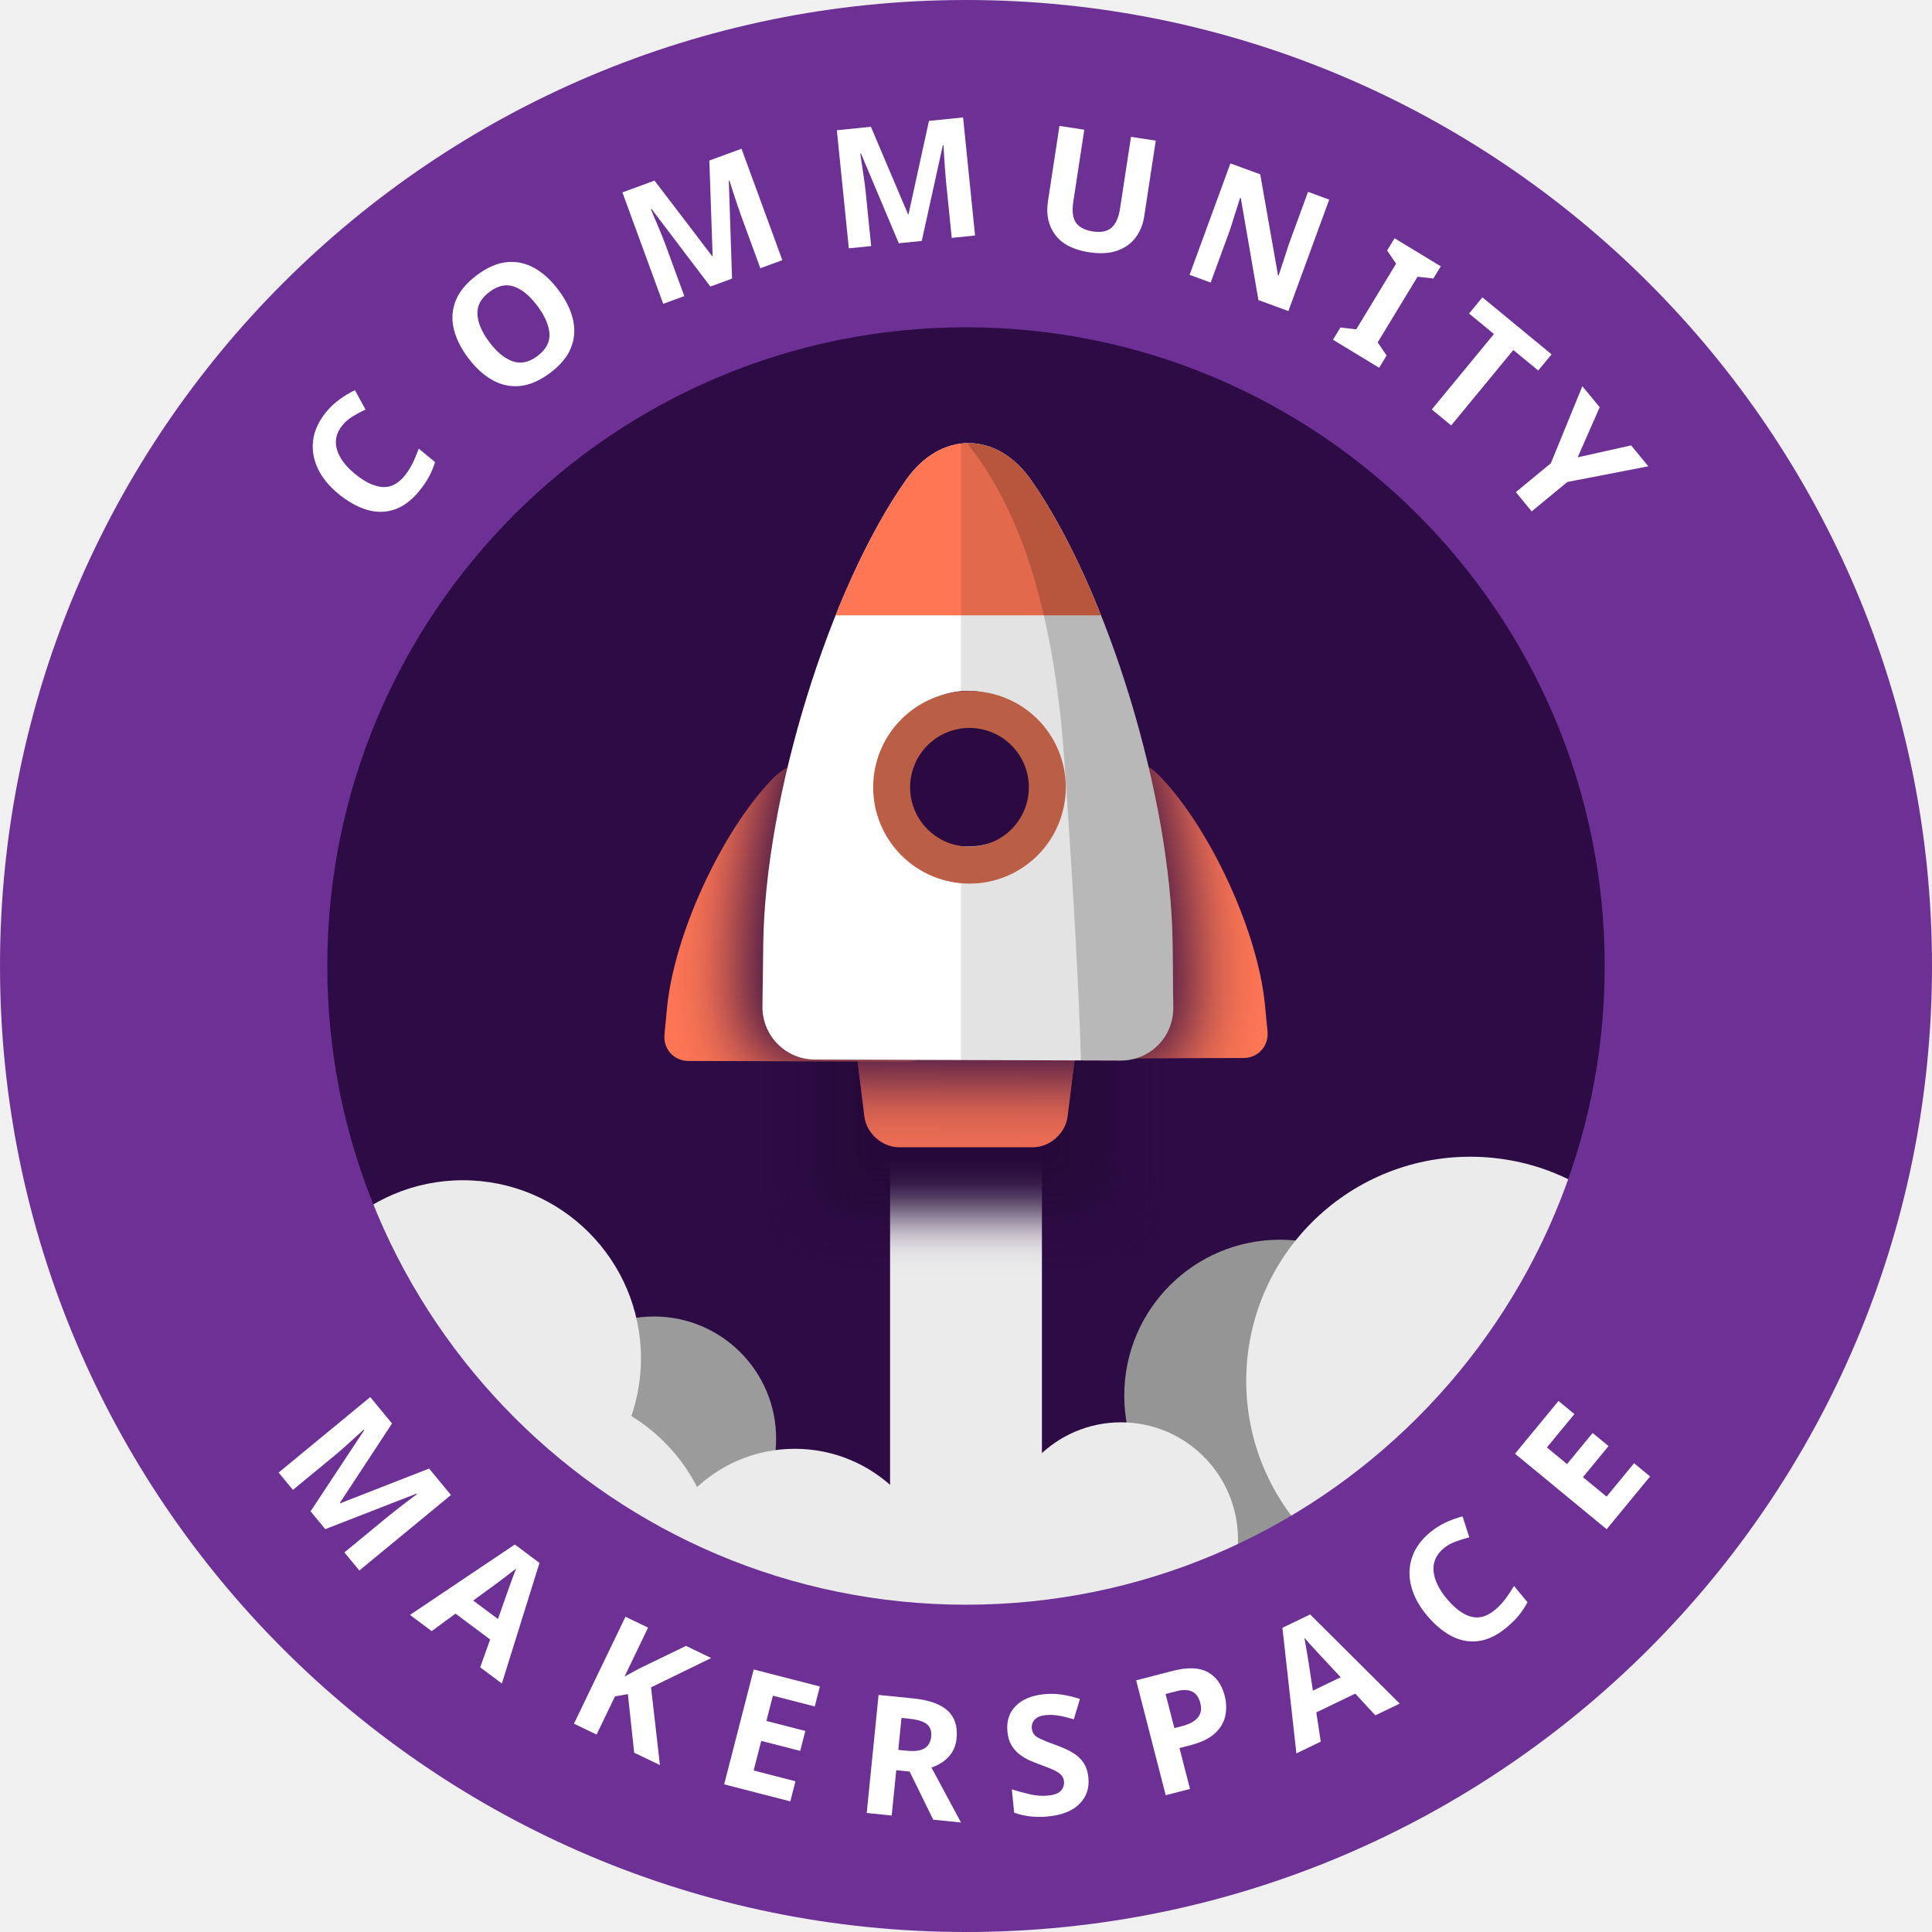
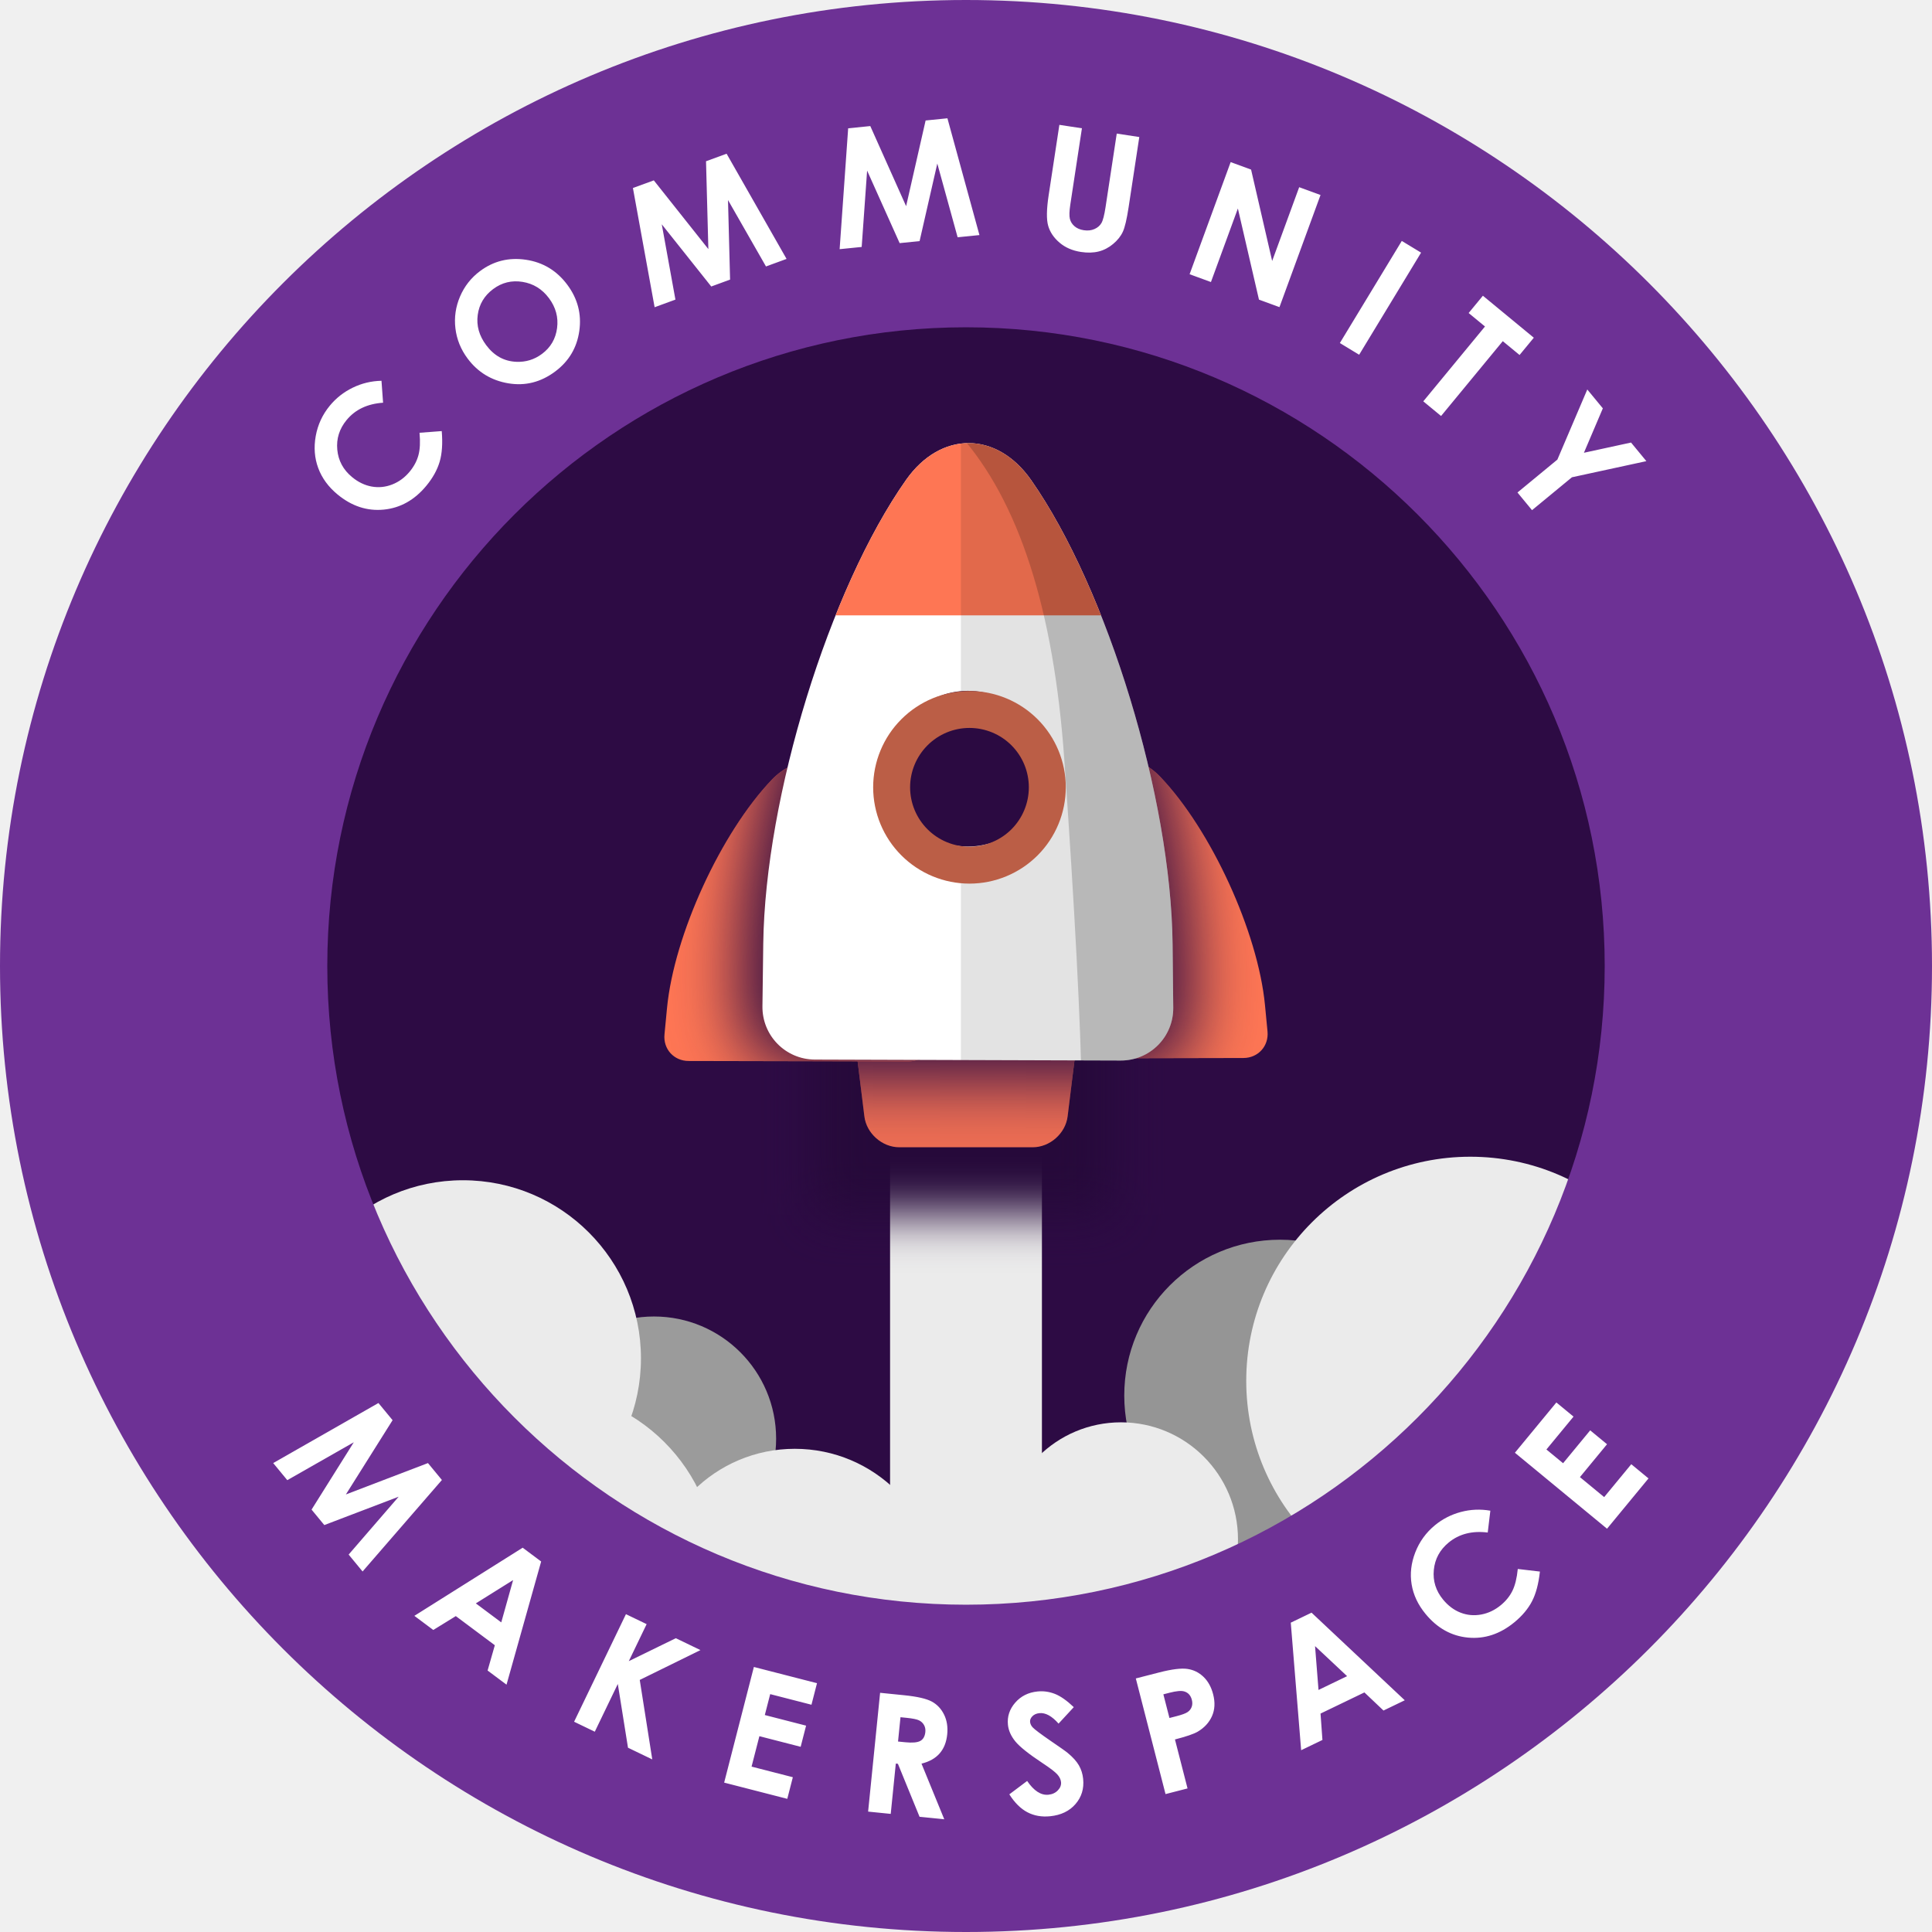
<svg xmlns="http://www.w3.org/2000/svg" style="isolation:isolate" viewBox="2066.734 691.154 522.974 522.974" width="522.974" height="522.974">
  <defs>
-     <clipPath id="_clipPath_3J0nMzKCWemhq7vFCdIjyX2pWjER2xhk">
+     <clipPath id="_clipPath_YfXfkLY9cNqE1xXFTD2TXRKBm7i0hfOF">
      <rect x="2066.734" y="691.154" width="522.974" height="522.974" />
    </clipPath>
  </defs>
-   <g clip-path="url(#_clipPath_3J0nMzKCWemhq7vFCdIjyX2pWjER2xhk)">
+   <g clip-path="url(#_clipPath_YfXfkLY9cNqE1xXFTD2TXRKBm7i0hfOF)">
    <rect x="2066.734" y="691.154" width="522.974" height="522.974" style="fill:rgb(0,0,0)" fill-opacity="0" />
    <g>
      <circle vector-effect="non-scaling-stroke" cx="2328.221" cy="952.641" r="197.425" fill="rgb(45,11,68)" />
      <ellipse vector-effect="non-scaling-stroke" cx="2413.225" cy="1068.909" rx="42.164" ry="42.176" fill="rgb(149,149,149)" />
      <circle vector-effect="non-scaling-stroke" cx="2328.221" cy="952.641" r="190" fill="none" />
      <ellipse vector-effect="non-scaling-stroke" cx="2464.73" cy="1064.935" rx="60.65" ry="60.667" fill="rgb(235,235,235)" />
      <ellipse vector-effect="non-scaling-stroke" cx="2370.172" cy="1107.845" rx="31.673" ry="31.682" fill="rgb(235,235,235)" />
      <ellipse vector-effect="non-scaling-stroke" cx="2243.757" cy="1080.592" rx="33.067" ry="33.076" fill="rgb(155,155,155)" />
      <ellipse vector-effect="non-scaling-stroke" cx="2281.881" cy="1122.309" rx="38.966" ry="38.977" fill="rgb(235,235,235)" />
      <ellipse vector-effect="non-scaling-stroke" cx="2192.04" cy="1058.843" rx="48.193" ry="48.206" fill="rgb(235,235,235)" />
      <ellipse vector-effect="non-scaling-stroke" cx="2212.504" cy="1115.608" rx="48.193" ry="48.206" fill="rgb(235,235,235)" />
      <rect x="2307.668" y="984.241" width="41.106" height="147.2" transform="matrix(1,0,0,1,0,0)" fill="rgb(235,235,235)" />
      <path d=" M 2066.734 952.641 C 2066.734 808.322 2183.902 691.154 2328.221 691.154 C 2472.539 691.154 2589.708 808.322 2589.708 952.641 C 2589.708 1096.959 2472.539 1214.128 2328.221 1214.128 C 2183.902 1214.128 2066.734 1096.959 2066.734 952.641 Z  M 2155.328 952.641 C 2155.328 857.219 2232.799 779.748 2328.221 779.748 C 2423.643 779.748 2501.113 857.219 2501.113 952.641 C 2501.113 1048.063 2423.643 1125.534 2328.221 1125.534 C 2232.799 1125.534 2155.328 1048.063 2155.328 952.641 Z " fill-rule="evenodd" fill="rgb(109,49,149)" />
      <defs>
-         <filter id="1oRataVFdwPmhE9uNniBO345ogMA0Fz5" x="-200%" y="-200%" width="400%" height="400%" filterUnits="objectBoundingBox" color-interpolation-filters="sRGB">
+         <filter id="bSVost7ukpu4SqaK2WNPwt7th6GJKKGk" x="-200%" y="-200%" width="400%" height="400%" filterUnits="objectBoundingBox" color-interpolation-filters="sRGB">
          <feGaussianBlur stdDeviation="6.569" />
        </filter>
      </defs>
-       <g filter="url(#1oRataVFdwPmhE9uNniBO345ogMA0Fz5)">
+       <g filter="url(#bSVost7ukpu4SqaK2WNPwt7th6GJKKGk)">
        <rect x="2287.286" y="956.663" width="80.549" height="63.255" transform="matrix(1,0,0,1,0,0)" fill="rgb(38,9,58)" />
      </g>
      <path d=" M 2305.952 967.299 L 2350.489 967.299 C 2355.142 967.299 2358.461 971.048 2357.895 975.667 L 2355.731 993.341 C 2355.165 997.959 2350.928 1001.709 2346.276 1001.709 L 2310.166 1001.709 C 2305.513 1001.709 2301.276 997.959 2300.711 993.341 L 2298.546 975.667 C 2297.981 971.048 2301.299 967.299 2305.952 967.299 Z " fill="rgb(238,110,83)" />
-       <clipPath id="_clipPath_vgUF7CPdnlaIcLRrlp022cuYgEPObGLh">
+       <clipPath id="_clipPath_FKQ90bwtVRKqB1W0kscnurcaKFs1fv5t">
        <path d=" M 2305.952 967.299 L 2350.489 967.299 C 2355.142 967.299 2358.461 971.048 2357.895 975.667 L 2355.731 993.341 C 2355.165 997.959 2350.928 1001.709 2346.276 1001.709 L 2310.166 1001.709 C 2305.513 1001.709 2301.276 997.959 2300.711 993.341 L 2298.546 975.667 C 2297.981 971.048 2301.299 967.299 2305.952 967.299 Z " fill="rgb(238,110,83)" />
      </clipPath>
-       <g clip-path="url(#_clipPath_vgUF7CPdnlaIcLRrlp022cuYgEPObGLh)">
+       <g clip-path="url(#_clipPath_FKQ90bwtVRKqB1W0kscnurcaKFs1fv5t)">
        <defs>
-           <filter id="gOC26xNo3MydGQLN3023Cl96ed700wM1" x="-200%" y="-200%" width="400%" height="400%" filterUnits="objectBoundingBox" color-interpolation-filters="sRGB">
+           <filter id="9eFUN4OiBknCXFwOdK0jjjV2hPPyt0t9" x="-200%" y="-200%" width="400%" height="400%" filterUnits="objectBoundingBox" color-interpolation-filters="sRGB">
            <feGaussianBlur stdDeviation="9.446" />
          </filter>
        </defs>
-         <g filter="url(#gOC26xNo3MydGQLN3023Cl96ed700wM1)">
+         <g filter="url(#9eFUN4OiBknCXFwOdK0jjjV2hPPyt0t9)">
          <path d=" M 2376.209 982.893 L 2331.914 982.762 L 2287.634 982.631 C 2279.489 982.607 2272.968 975.975 2273.082 967.831 L 2273.277 953.751 C 2273.843 913.029 2292.197 856.112 2314.237 826.728 L 2314.237 826.728 C 2324.155 813.505 2340.219 813.529 2350.087 826.782 L 2350.087 826.782 C 2372.015 856.232 2390.188 913.204 2390.643 953.928 L 2390.802 968.179 C 2390.893 976.324 2384.354 982.917 2376.209 982.893 Z " fill="rgb(45,11,68)" />
        </g>
      </g>
      <path d=" M 2312.512 978.487 L 2286.794 978.42 L 2253.124 978.35 C 2249.146 978.342 2246.225 975.121 2246.605 971.162 L 2247.286 964.052 C 2249.184 944.256 2261.905 916.537 2275.676 902.19 L 2275.709 902.155 C 2281.906 895.699 2290.846 895.716 2295.661 902.192 L 2295.661 902.192 C 2306.36 916.585 2316.542 944.346 2318.383 964.147 L 2319.051 971.33 C 2319.42 975.29 2316.49 978.497 2312.512 978.487 Z " fill="rgb(255,118,84)" />
-       <clipPath id="_clipPath_G8ypDBR5PFGlmReu18kxFeqpNzBcyHRV">
+       <clipPath id="_clipPath_85m3NmS2dDr0iOgqJ3q9lloWeMqRnkjC">
        <path d=" M 2312.512 978.487 L 2286.794 978.42 L 2253.124 978.35 C 2249.146 978.342 2246.225 975.121 2246.605 971.162 L 2247.286 964.052 C 2249.184 944.256 2261.905 916.537 2275.676 902.19 L 2275.709 902.155 C 2281.906 895.699 2290.846 895.716 2295.661 902.192 L 2295.661 902.192 C 2306.36 916.585 2316.542 944.346 2318.383 964.147 L 2319.051 971.33 C 2319.42 975.29 2316.49 978.497 2312.512 978.487 Z " fill="rgb(255,118,84)" />
      </clipPath>
-       <g clip-path="url(#_clipPath_G8ypDBR5PFGlmReu18kxFeqpNzBcyHRV)">
+       <g clip-path="url(#_clipPath_85m3NmS2dDr0iOgqJ3q9lloWeMqRnkjC)">
        <defs>
-           <filter id="hQ8fJ1UyB9jPJiPNZhGqabZIyA4GvEwH" x="-200%" y="-200%" width="400%" height="400%" filterUnits="objectBoundingBox" color-interpolation-filters="sRGB">
+           <filter id="uBFAvPae7Qe2Zn4kt0q2CobWfEQcTDmb" x="-200%" y="-200%" width="400%" height="400%" filterUnits="objectBoundingBox" color-interpolation-filters="sRGB">
            <feGaussianBlur stdDeviation="9.446" />
          </filter>
        </defs>
-         <g filter="url(#hQ8fJ1UyB9jPJiPNZhGqabZIyA4GvEwH)">
+         <g filter="url(#uBFAvPae7Qe2Zn4kt0q2CobWfEQcTDmb)">
          <path d=" M 2364.412 980.277 L 2322.768 980.15 L 2281.141 980.024 C 2273.339 980 2267.091 973.648 2267.196 965.846 L 2267.397 950.978 C 2267.924 911.972 2285.254 857.133 2306.072 828.592 L 2306.072 828.592 C 2315.44 815.748 2330.613 815.772 2339.934 828.644 L 2339.934 828.644 C 2360.646 857.25 2377.807 912.143 2378.231 951.149 L 2378.394 966.184 C 2378.479 973.986 2372.213 980.3 2364.412 980.277 Z " fill="rgb(45,11,67)" />
        </g>
      </g>
      <path d=" M 2343.929 977.681 L 2369.647 977.614 L 2403.318 977.544 C 2407.295 977.536 2410.216 974.315 2409.837 970.355 L 2409.155 963.246 C 2407.257 943.45 2394.536 915.73 2380.765 901.383 L 2380.732 901.349 C 2374.535 894.893 2365.595 894.909 2360.781 901.386 L 2360.781 901.386 C 2350.081 915.779 2339.9 943.54 2338.058 963.341 L 2337.39 970.524 C 2337.022 974.484 2339.952 977.691 2343.929 977.681 Z " fill="rgb(254,118,84)" />
-       <clipPath id="_clipPath_9r5l20jNgkhV52x8gx5Zs43WOTgKrTII">
+       <clipPath id="_clipPath_mxdur4oGan0eQA7LPTVf7gaaCoehiPRc">
        <path d=" M 2343.929 977.681 L 2369.647 977.614 L 2403.318 977.544 C 2407.295 977.536 2410.216 974.315 2409.837 970.355 L 2409.155 963.246 C 2407.257 943.45 2394.536 915.73 2380.765 901.383 L 2380.732 901.349 C 2374.535 894.893 2365.595 894.909 2360.781 901.386 L 2360.781 901.386 C 2350.081 915.779 2339.9 943.54 2338.058 963.341 L 2337.39 970.524 C 2337.022 974.484 2339.952 977.691 2343.929 977.681 Z " fill="rgb(254,118,84)" />
      </clipPath>
-       <g clip-path="url(#_clipPath_9r5l20jNgkhV52x8gx5Zs43WOTgKrTII)">
+       <g clip-path="url(#_clipPath_mxdur4oGan0eQA7LPTVf7gaaCoehiPRc)">
        <defs>
-           <filter id="DxfUXe752zrveghzQNIybGqHeCLptwrl" x="-200%" y="-200%" width="400%" height="400%" filterUnits="objectBoundingBox" color-interpolation-filters="sRGB">
+           <filter id="Amk63fMmmGYQuzXQ1UERmjgYRrIgljnm" x="-200%" y="-200%" width="400%" height="400%" filterUnits="objectBoundingBox" color-interpolation-filters="sRGB">
            <feGaussianBlur stdDeviation="9.446" />
          </filter>
        </defs>
-         <g filter="url(#DxfUXe752zrveghzQNIybGqHeCLptwrl)">
+         <g filter="url(#Amk63fMmmGYQuzXQ1UERmjgYRrIgljnm)">
          <path d=" M 2375.207 981.591 L 2333.563 981.465 L 2291.936 981.338 C 2284.134 981.315 2277.885 974.962 2277.991 967.161 L 2278.192 952.292 C 2278.719 913.287 2296.049 858.448 2316.867 829.906 L 2316.867 829.906 C 2326.235 817.063 2341.408 817.086 2350.729 829.959 L 2350.729 829.959 C 2371.441 858.565 2388.602 913.457 2389.025 952.464 L 2389.189 967.499 C 2389.274 975.3 2383.008 981.615 2375.207 981.591 Z " fill="rgb(45,11,68)" />
        </g>
      </g>
      <path d=" M 2370.084 978.228 L 2328.694 978.098 L 2287.319 977.968 C 2279.378 977.943 2273.015 971.476 2273.118 963.535 L 2273.339 946.584 C 2273.857 906.88 2291.179 850.636 2311.998 821.063 L 2311.998 821.063 C 2321.366 807.756 2336.539 807.78 2345.859 821.118 L 2345.859 821.118 C 2366.572 850.757 2383.726 907.056 2384.143 946.761 L 2384.322 963.885 C 2384.405 971.826 2378.026 978.253 2370.084 978.228 Z " fill="rgb(255,255,255)" />
-       <clipPath id="_clipPath_iXRl9LcP4A3OJ5EMANEM5L73CRmZczul">
+       <clipPath id="_clipPath_hYkfMCFf1uH6vjyYRfOjZECnLOQsPEpg">
        <path d=" M 2370.084 978.228 L 2328.694 978.098 L 2287.319 977.968 C 2279.378 977.943 2273.015 971.476 2273.118 963.535 L 2273.339 946.584 C 2273.857 906.88 2291.179 850.636 2311.998 821.063 L 2311.998 821.063 C 2321.366 807.756 2336.539 807.78 2345.859 821.118 L 2345.859 821.118 C 2366.572 850.757 2383.726 907.056 2384.143 946.761 L 2384.322 963.885 C 2384.405 971.826 2378.026 978.253 2370.084 978.228 Z " fill="rgb(255,255,255)" />
      </clipPath>
-       <g clip-path="url(#_clipPath_iXRl9LcP4A3OJ5EMANEM5L73CRmZczul)">
+       <g clip-path="url(#_clipPath_hYkfMCFf1uH6vjyYRfOjZECnLOQsPEpg)">
        <rect x="2286.128" y="796.518" width="86.805" height="61.2" transform="matrix(1,0,0,1,0,0)" fill="rgb(254,118,84)" />
        <g opacity="0.11">
          <rect x="2326.848" y="794.483" width="98.662" height="202.929" transform="matrix(1,0,0,1,0,0)" fill="rgb(0,0,0)" />
        </g>
        <g opacity="0.19">
          <path d=" M 2326.385 808.673 Q 2350.568 835.702 2354.836 896.872 Q 2359.104 958.042 2359.578 987.916 L 2440.664 963.732 L 2351.517 803.457 L 2326.385 808.673 Z " fill="rgb(0,0,0)" />
        </g>
      </g>
      <circle vector-effect="non-scaling-stroke" cx="2328.72" cy="899.227" r="21.069" fill="rgb(43,10,65)" />
      <path d=" M 2303.09 904.27 C 2303.09 897.36 2305.84 890.72 2310.73 885.84 C 2315.62 880.95 2322.25 878.2 2329.16 878.2 C 2336.07 878.2 2342.71 880.95 2347.6 885.84 C 2352.48 890.72 2355.23 897.36 2355.23 904.27 C 2355.23 911.18 2352.48 917.82 2347.6 922.7 C 2342.71 927.59 2336.07 930.34 2329.16 930.34 C 2322.25 930.34 2315.62 927.59 2310.73 922.7 C 2305.84 917.82 2303.09 911.18 2303.09 904.27 Z  M 2313.09 904.27 C 2313.09 900.01 2314.79 895.92 2317.8 892.91 C 2320.81 889.89 2324.9 888.2 2329.16 888.2 C 2333.42 888.2 2337.51 889.89 2340.53 892.91 C 2343.54 895.92 2345.23 900.01 2345.23 904.27 C 2345.23 908.53 2343.54 912.62 2340.53 915.63 C 2337.51 918.64 2333.42 920.34 2329.16 920.34 C 2324.9 920.34 2320.81 918.64 2317.8 915.63 C 2314.79 912.62 2313.09 908.53 2313.09 904.27 Z " fill-rule="evenodd" fill="rgb(187,94,70)" />
-       <g transform="matrix(1,0,0,1,2138.221,762.64)">
-         <text transform="matrix(0.636,-0.772,0.772,0.636,30.765,74.346)" style="font-family:'Century Gothic';font-weight:700;font-size:45px;font-style:normal;letter-spacing:12;fill:#ffffff;stroke:none;">C</text>
-         <text transform="matrix(0.801,-0.598,0.598,0.801,62.763,39.839)" style="font-family:'Century Gothic';font-weight:700;font-size:45px;font-style:normal;letter-spacing:12;fill:#ffffff;stroke:none;">O</text>
-         <text transform="matrix(0.939,-0.344,0.344,0.939,104.239,12.147)" style="font-family:'Century Gothic';font-weight:700;font-size:45px;font-style:normal;letter-spacing:12;fill:#ffffff;stroke:none;">M</text>
-         <text transform="matrix(0.995,-0.101,0.101,0.995,154.255,-3.857)" style="font-family:'Century Gothic';font-weight:700;font-size:45px;font-style:normal;letter-spacing:12;fill:#ffffff;stroke:none;">M</text>
-         <text transform="matrix(0.989,0.151,-0.151,0.989,206.663,-6.204)" style="font-family:'Century Gothic';font-weight:700;font-size:45px;font-style:normal;letter-spacing:12;fill:#ffffff;stroke:none;">U</text>
-         <text transform="matrix(0.939,0.344,-0.344,0.939,246.723,1.521)" style="font-family:'Century Gothic';font-weight:700;font-size:45px;font-style:normal;letter-spacing:12;fill:#ffffff;stroke:none;">N</text>
-         <text transform="matrix(0.855,0.519,-0.519,0.855,288.106,19.731)" style="font-family:'Century Gothic';font-weight:700;font-size:45px;font-style:normal;letter-spacing:12;fill:#ffffff;stroke:none;">I</text>
-         <text transform="matrix(0.772,0.636,-0.636,0.772,308.654,33.231)" style="font-family:'Century Gothic';font-weight:700;font-size:45px;font-style:normal;letter-spacing:12;fill:#ffffff;stroke:none;">T</text>
-         <text transform="matrix(0.636,0.772,-0.772,0.636,332.044,53.489)" style="font-family:'Century Gothic';font-weight:700;font-size:45px;font-style:normal;letter-spacing:12;fill:#ffffff;stroke:none;">Y</text>
-       </g>
-       <g transform="matrix(1,0,0,1,2138.22,762.646)">
-         <text transform="matrix(0.636,0.772,-0.772,0.636,1.363,323.989)" style="font-family:'Century Gothic';font-weight:700;font-size:45px;font-style:normal;letter-spacing:16;fill:#ffffff;stroke:none;">M</text>
-         <text transform="matrix(0.801,0.598,-0.598,0.801,39.494,365.651)" style="font-family:'Century Gothic';font-weight:700;font-size:45px;font-style:normal;letter-spacing:16;fill:#ffffff;stroke:none;">A</text>
-         <text transform="matrix(0.901,0.434,-0.434,0.901,80.234,393.333)" style="font-family:'Century Gothic';font-weight:700;font-size:45px;font-style:normal;letter-spacing:16;fill:#ffffff;stroke:none;">K</text>
-         <text transform="matrix(0.968,0.249,-0.249,0.968,120.62,410.511)" style="font-family:'Century Gothic';font-weight:700;font-size:45px;font-style:normal;letter-spacing:16;fill:#ffffff;stroke:none;">E</text>
-         <text transform="matrix(0.995,0.1,-0.1,0.995,159.098,418.869)" style="font-family:'Century Gothic';font-weight:700;font-size:45px;font-style:normal;letter-spacing:16;fill:#ffffff;stroke:none;">R</text>
-         <text transform="matrix(0.995,-0.1,0.1,0.995,201.136,420.863)" style="font-family:'Century Gothic';font-weight:700;font-size:45px;font-style:normal;letter-spacing:16;fill:#ffffff;stroke:none;">S</text>
-         <text transform="matrix(0.968,-0.249,0.249,0.968,240.139,415.46)" style="font-family:'Century Gothic';font-weight:700;font-size:45px;font-style:normal;letter-spacing:16;fill:#ffffff;stroke:none;">P</text>
-         <text transform="matrix(0.901,-0.434,0.434,0.901,279.434,403.131)" style="font-family:'Century Gothic';font-weight:700;font-size:45px;font-style:normal;letter-spacing:16;fill:#ffffff;stroke:none;">A</text>
-         <text transform="matrix(0.772,-0.636,0.636,0.772,322.79,379.623)" style="font-family:'Century Gothic';font-weight:700;font-size:45px;font-style:normal;letter-spacing:16;fill:#ffffff;stroke:none;">C</text>
-         <text transform="matrix(0.636,-0.772,0.772,0.636,360.843,345.575)" style="font-family:'Century Gothic';font-weight:700;font-size:45px;font-style:normal;letter-spacing:16;fill:#ffffff;stroke:none;">E</text>
-       </g>
+       <path d=" M 2169.998 794.228 L 2169.998 794.228 L 2170.429 800.164 L 2170.429 800.164 Q 2164.056 800.606 2160.562 804.844 L 2160.562 804.844 L 2160.562 804.844 Q 2157.613 808.421 2158.034 812.884 L 2158.034 812.884 L 2158.034 812.884 Q 2158.456 817.346 2162.033 820.296 L 2162.033 820.296 L 2162.033 820.296 Q 2164.525 822.35 2167.352 822.859 L 2167.352 822.859 L 2167.352 822.859 Q 2170.18 823.367 2172.917 822.292 L 2172.917 822.292 L 2172.917 822.292 Q 2175.654 821.217 2177.653 818.793 L 2177.653 818.793 L 2177.653 818.793 Q 2179.359 816.724 2179.999 814.376 L 2179.999 814.376 L 2179.999 814.376 Q 2180.639 812.028 2180.296 808.299 L 2180.296 808.299 L 2186.309 807.846 L 2186.309 807.846 Q 2186.726 812.831 2185.742 816.149 L 2185.742 816.149 L 2185.742 816.149 Q 2184.758 819.467 2182.158 822.621 L 2182.158 822.621 L 2182.158 822.621 Q 2177.364 828.436 2170.622 829.1 L 2170.622 829.1 L 2170.622 829.1 Q 2163.881 829.764 2158.116 825.012 L 2158.116 825.012 L 2158.116 825.012 Q 2154.387 821.937 2152.878 817.86 L 2152.878 817.86 L 2152.878 817.86 Q 2151.37 813.783 2152.2 809.184 L 2152.2 809.184 L 2152.2 809.184 Q 2153.029 804.585 2156.02 800.957 L 2156.02 800.957 L 2156.02 800.957 Q 2158.564 797.872 2162.225 796.091 L 2162.225 796.091 L 2162.225 796.091 Q 2165.886 794.311 2169.998 794.228 Z  M 2196.672 764.539 L 2196.672 764.539 L 2196.672 764.539 Q 2202.165 760.437 2209.088 761.465 L 2209.088 761.465 L 2209.088 761.465 Q 2216.012 762.493 2220.284 768.215 L 2220.284 768.215 L 2220.284 768.215 Q 2224.517 773.884 2223.549 780.722 L 2223.549 780.722 L 2223.549 780.722 Q 2222.581 787.56 2217.017 791.714 L 2217.017 791.714 L 2217.017 791.714 Q 2211.19 796.066 2204.323 794.913 L 2204.323 794.913 L 2204.323 794.913 Q 2197.457 793.76 2193.316 788.214 L 2193.316 788.214 L 2193.316 788.214 Q 2190.542 784.499 2190.011 780.042 L 2190.011 780.042 L 2190.011 780.042 Q 2189.48 775.584 2191.263 771.416 L 2191.263 771.416 L 2191.263 771.416 Q 2193.045 767.247 2196.672 764.539 Z  M 2200.221 769.402 L 2200.221 769.402 L 2200.221 769.402 Q 2196.629 772.084 2196.049 776.412 L 2196.049 776.412 L 2196.049 776.412 Q 2195.468 780.739 2198.347 784.595 L 2198.347 784.595 L 2198.347 784.595 Q 2201.555 788.891 2206.502 789.09 L 2206.502 789.09 L 2206.502 789.09 Q 2210.356 789.257 2213.455 786.943 L 2213.455 786.943 L 2213.455 786.943 Q 2216.958 784.327 2217.53 779.951 L 2217.53 779.951 L 2217.53 779.951 Q 2218.102 775.575 2215.328 771.86 L 2215.328 771.86 L 2215.328 771.86 Q 2212.568 768.163 2208.173 767.455 L 2208.173 767.455 L 2208.173 767.455 Q 2203.777 766.747 2200.221 769.402 Z  M 2243.933 774.318 L 2238.06 742.048 L 2243.713 739.978 L 2258.48 758.579 L 2257.847 734.803 L 2263.418 732.763 L 2279.648 761.24 L 2274.078 763.28 L 2263.799 745.306 L 2264.36 766.838 L 2259.263 768.705 L 2245.869 751.871 L 2249.566 772.256 L 2243.933 774.318 L 2243.933 774.318 Z  M 2294.015 758.603 L 2296.324 725.885 L 2302.314 725.28 L 2312.01 746.96 L 2317.289 723.769 L 2323.192 723.174 L 2331.858 754.785 L 2325.955 755.381 L 2320.452 735.42 L 2315.658 756.42 L 2310.258 756.965 L 2301.454 737.337 L 2299.983 758.001 L 2294.015 758.603 L 2294.015 758.603 Z  M 2350.596 744.001 L 2353.496 724.95 L 2359.6 725.879 L 2356.452 746.559 L 2356.452 746.559 Q 2356.045 749.231 2356.344 750.41 L 2356.344 750.41 L 2356.344 750.41 Q 2356.642 751.589 2357.616 752.415 L 2357.616 752.415 L 2357.616 752.415 Q 2358.591 753.241 2360.111 753.473 L 2360.111 753.473 L 2360.111 753.473 Q 2361.719 753.717 2362.993 753.156 L 2362.993 753.156 L 2362.993 753.156 Q 2364.268 752.594 2364.887 751.522 L 2364.887 751.522 L 2364.887 751.522 Q 2365.506 750.449 2365.995 747.234 L 2365.995 747.234 L 2369.027 727.314 L 2375.131 728.244 L 2372.231 747.294 L 2372.231 747.294 Q 2371.497 752.117 2370.67 753.902 L 2370.67 753.902 L 2370.67 753.902 Q 2369.842 755.688 2368.047 757.192 L 2368.047 757.192 L 2368.047 757.192 Q 2366.251 758.697 2364.125 759.229 L 2364.125 759.229 L 2364.125 759.229 Q 2361.999 759.761 2359.349 759.358 L 2359.349 759.358 L 2359.349 759.358 Q 2355.873 758.829 2353.542 756.84 L 2353.542 756.84 L 2353.542 756.84 Q 2351.211 754.852 2350.469 752.283 L 2350.469 752.283 L 2350.469 752.283 Q 2349.726 749.714 2350.596 744.001 L 2350.596 744.001 L 2350.596 744.001 Z  M 2388.747 765.384 L 2399.861 735.033 L 2405.39 737.058 L 2411.096 761.798 L 2418.41 741.825 L 2424.187 743.941 L 2413.073 774.292 L 2407.523 772.259 L 2401.815 747.589 L 2394.524 767.5 L 2388.747 765.384 L 2388.747 765.384 Z  M 2429.421 784.01 L 2446.183 756.374 L 2451.406 759.542 L 2434.644 787.178 L 2429.421 784.01 L 2429.421 784.01 Z  M 2464.282 775.885 L 2468.14 771.206 L 2481.923 782.57 L 2478.065 787.249 L 2473.522 783.503 L 2456.818 803.762 L 2452.004 799.793 L 2468.707 779.533 L 2464.282 775.885 L 2464.282 775.885 Z  M 2488.299 815.567 L 2496.399 796.586 L 2500.607 801.689 L 2495.485 813.715 L 2508.239 810.946 L 2512.39 815.981 L 2492.24 820.348 L 2481.441 829.252 L 2477.499 824.471 L 2488.299 815.567 L 2488.299 815.567 Z " fill-rule="evenodd" fill="rgb(255,255,255)" />
+       <path d=" M 2140.685 1087.192 L 2169.174 1070.937 L 2173.004 1075.582 L 2160.362 1095.688 L 2182.579 1087.195 L 2186.353 1091.773 L 2164.881 1116.538 L 2161.107 1111.961 L 2174.648 1096.297 L 2154.523 1103.976 L 2151.071 1099.788 L 2162.502 1081.564 L 2144.501 1091.82 L 2140.685 1087.192 L 2140.685 1087.192 Z  M 2178.898 1128.547 L 2208.219 1110.103 L 2213.219 1113.837 L 2203.845 1147.176 L 2198.722 1143.351 L 2200.68 1136.504 L 2190.117 1128.616 L 2184.021 1132.373 L 2178.898 1128.547 L 2178.898 1128.547 Z  M 2202.421 1130.317 L 2205.627 1118.863 L 2195.537 1125.177 L 2202.421 1130.317 L 2202.421 1130.317 Z  M 2222.137 1157.211 L 2236.171 1128.095 L 2241.772 1130.794 L 2236.945 1140.81 L 2249.67 1134.601 L 2256.34 1137.816 L 2239.908 1145.897 L 2243.297 1167.409 L 2236.725 1164.242 L 2233.969 1146.986 L 2227.739 1159.911 L 2222.137 1157.211 L 2222.137 1157.211 Z  M 2262.755 1173.691 L 2270.8 1142.386 L 2287.889 1146.778 L 2286.391 1152.609 L 2275.218 1149.738 L 2273.763 1155.399 L 2284.936 1158.27 L 2283.465 1163.995 L 2272.292 1161.123 L 2270.175 1169.359 L 2281.348 1172.23 L 2279.844 1178.083 L 2262.755 1173.691 L 2262.755 1173.691 Z  M 2301.725 1181.538 L 2304.97 1149.38 L 2311.463 1150.035 L 2311.463 1150.035 Q 2316.798 1150.574 2318.964 1151.753 L 2318.964 1151.753 L 2318.964 1151.753 Q 2321.131 1152.932 2322.285 1155.279 L 2322.285 1155.279 L 2322.285 1155.279 Q 2323.44 1157.627 2323.135 1160.643 L 2323.135 1160.643 L 2323.135 1160.643 Q 2322.815 1163.813 2321.081 1165.792 L 2321.081 1165.792 L 2321.081 1165.792 Q 2319.346 1167.77 2316.175 1168.554 L 2316.175 1168.554 L 2322.34 1183.619 L 2315.65 1182.944 L 2309.789 1168.594 L 2309.22 1168.536 L 2307.846 1182.156 L 2301.725 1181.538 L 2301.725 1181.538 Z  M 2310.487 1155.988 L 2309.823 1162.568 L 2311.747 1162.762 L 2311.747 1162.762 Q 2314.676 1163.058 2315.857 1162.404 L 2315.857 1162.404 L 2315.857 1162.404 Q 2317.039 1161.751 2317.217 1159.98 L 2317.217 1159.98 L 2317.217 1159.98 Q 2317.323 1158.93 2316.855 1158.099 L 2316.855 1158.099 L 2316.855 1158.099 Q 2316.387 1157.268 2315.503 1156.836 L 2315.503 1156.836 L 2315.503 1156.836 Q 2314.619 1156.405 2312.17 1156.158 L 2312.17 1156.158 L 2310.487 1155.988 L 2310.487 1155.988 Z  M 2357.398 1153.262 L 2357.398 1153.262 L 2353.277 1157.72 L 2353.277 1157.72 Q 2350.558 1154.637 2348.088 1154.887 L 2348.088 1154.887 L 2348.088 1154.887 Q 2346.886 1155.008 2346.186 1155.73 L 2346.186 1155.73 L 2346.186 1155.73 Q 2345.486 1156.452 2345.567 1157.261 L 2345.567 1157.261 L 2345.567 1157.261 Q 2345.649 1158.07 2346.268 1158.736 L 2346.268 1158.736 L 2346.268 1158.736 Q 2347.109 1159.623 2351.167 1162.416 L 2351.167 1162.416 L 2351.167 1162.416 Q 2354.96 1164.992 2355.781 1165.682 L 2355.781 1165.682 L 2355.781 1165.682 Q 2357.829 1167.375 2358.778 1169.013 L 2358.778 1169.013 L 2358.778 1169.013 Q 2359.728 1170.65 2359.933 1172.684 L 2359.933 1172.684 L 2359.933 1172.684 Q 2360.332 1176.64 2357.86 1179.496 L 2357.86 1179.496 L 2357.86 1179.496 Q 2355.388 1182.351 2350.993 1182.795 L 2350.993 1182.795 L 2350.993 1182.795 Q 2347.561 1183.141 2344.844 1181.715 L 2344.844 1181.715 L 2344.844 1181.715 Q 2342.128 1180.289 2339.949 1176.865 L 2339.949 1176.865 L 2344.773 1173.242 L 2344.773 1173.242 Q 2347.521 1177.271 2350.538 1176.967 L 2350.538 1176.967 L 2350.538 1176.967 Q 2352.112 1176.808 2353.09 1175.781 L 2353.09 1175.781 L 2353.09 1175.781 Q 2354.069 1174.755 2353.947 1173.553 L 2353.947 1173.553 L 2353.947 1173.553 Q 2353.837 1172.46 2352.918 1171.448 L 2352.918 1171.448 L 2352.918 1171.448 Q 2351.999 1170.437 2349.017 1168.463 L 2349.017 1168.463 L 2349.017 1168.463 Q 2343.338 1164.708 2341.572 1162.534 L 2341.572 1162.534 L 2341.572 1162.534 Q 2339.807 1160.36 2339.573 1158.043 L 2339.573 1158.043 L 2339.573 1158.043 Q 2339.235 1154.698 2341.541 1152.047 L 2341.541 1152.047 L 2341.541 1152.047 Q 2343.846 1149.396 2347.584 1149.019 L 2347.584 1149.019 L 2347.584 1149.019 Q 2349.989 1148.776 2352.277 1149.672 L 2352.277 1149.672 L 2352.277 1149.672 Q 2354.565 1150.567 2357.398 1153.262 Z  M 2382.231 1176.797 L 2374.189 1145.492 L 2380.51 1143.868 L 2380.51 1143.868 Q 2385.639 1142.55 2388.148 1142.915 L 2388.148 1142.915 L 2388.148 1142.915 Q 2390.658 1143.28 2392.511 1145.061 L 2392.511 1145.061 L 2392.511 1145.061 Q 2394.364 1146.842 2395.124 1149.8 L 2395.124 1149.8 L 2395.124 1149.8 Q 2395.966 1153.078 2394.81 1155.689 L 2394.81 1155.689 L 2394.81 1155.689 Q 2393.655 1158.299 2390.936 1159.905 L 2390.936 1159.905 L 2390.936 1159.905 Q 2389.338 1160.838 2384.784 1162.008 L 2384.784 1162.008 L 2388.19 1175.266 L 2382.231 1176.797 L 2382.231 1176.797 Z  M 2381.646 1149.792 L 2383.291 1156.198 L 2385.186 1155.711 L 2385.186 1155.711 Q 2387.42 1155.137 2388.211 1154.594 L 2388.211 1154.594 L 2388.211 1154.594 Q 2389.001 1154.05 2389.313 1153.188 L 2389.313 1153.188 L 2389.313 1153.188 Q 2389.624 1152.325 2389.356 1151.282 L 2389.356 1151.282 L 2389.356 1151.282 Q 2388.892 1149.473 2387.274 1149.004 L 2387.274 1149.004 L 2387.274 1149.004 Q 2386.094 1148.649 2383.327 1149.36 L 2383.327 1149.36 L 2381.646 1149.792 L 2381.646 1149.792 Z  M 2418.944 1164.921 L 2416.134 1130.395 L 2421.755 1127.686 L 2446.992 1151.402 L 2441.232 1154.179 L 2436.065 1149.278 L 2424.189 1155.002 L 2424.704 1162.145 L 2418.944 1164.921 L 2418.944 1164.921 Z  M 2431.382 1144.876 L 2422.705 1136.741 L 2423.643 1148.606 L 2431.382 1144.876 L 2431.382 1144.876 Z  M 2470.157 1100.085 L 2470.157 1100.085 L 2469.448 1105.995 L 2469.448 1105.995 Q 2463.108 1105.213 2458.87 1108.707 L 2458.87 1108.707 L 2458.87 1108.707 Q 2455.293 1111.657 2454.856 1116.118 L 2454.856 1116.118 L 2454.856 1116.118 Q 2454.419 1120.579 2457.368 1124.156 L 2457.368 1124.156 L 2457.368 1124.156 Q 2459.423 1126.648 2462.101 1127.686 L 2462.101 1127.686 L 2462.101 1127.686 Q 2464.78 1128.724 2467.672 1128.191 L 2467.672 1128.191 L 2467.672 1128.191 Q 2470.564 1127.658 2472.988 1125.659 L 2472.988 1125.659 L 2472.988 1125.659 Q 2475.057 1123.953 2476.133 1121.77 L 2476.133 1121.77 L 2476.133 1121.77 Q 2477.209 1119.587 2477.583 1115.861 L 2477.583 1115.861 L 2483.572 1116.562 L 2483.572 1116.562 Q 2483.031 1121.536 2481.433 1124.606 L 2481.433 1124.606 L 2481.433 1124.606 Q 2479.834 1127.675 2476.681 1130.275 L 2476.681 1130.275 L 2476.681 1130.275 Q 2470.866 1135.069 2464.121 1134.436 L 2464.121 1134.436 L 2464.121 1134.436 Q 2457.377 1133.803 2452.624 1128.039 L 2452.624 1128.039 L 2452.624 1128.039 Q 2449.549 1124.309 2448.846 1120.019 L 2448.846 1120.019 L 2448.846 1120.019 Q 2448.142 1115.729 2449.834 1111.373 L 2449.834 1111.373 L 2449.834 1111.373 Q 2451.525 1107.017 2455.153 1104.026 L 2455.153 1104.026 L 2455.153 1104.026 Q 2458.238 1101.482 2462.171 1100.432 L 2462.171 1100.432 L 2462.171 1100.432 Q 2466.104 1099.382 2470.157 1100.085 Z  M 2501.741 1104.962 L 2476.803 1084.4 L 2488.027 1070.787 L 2492.672 1074.617 L 2485.334 1083.517 L 2489.844 1087.235 L 2497.182 1078.335 L 2501.742 1082.095 L 2494.404 1090.995 L 2500.965 1096.405 L 2508.303 1087.504 L 2512.966 1091.348 L 2501.741 1104.962 L 2501.741 1104.962 Z " fill-rule="evenodd" fill="rgb(255,255,255)" />
    </g>
  </g>
</svg>
